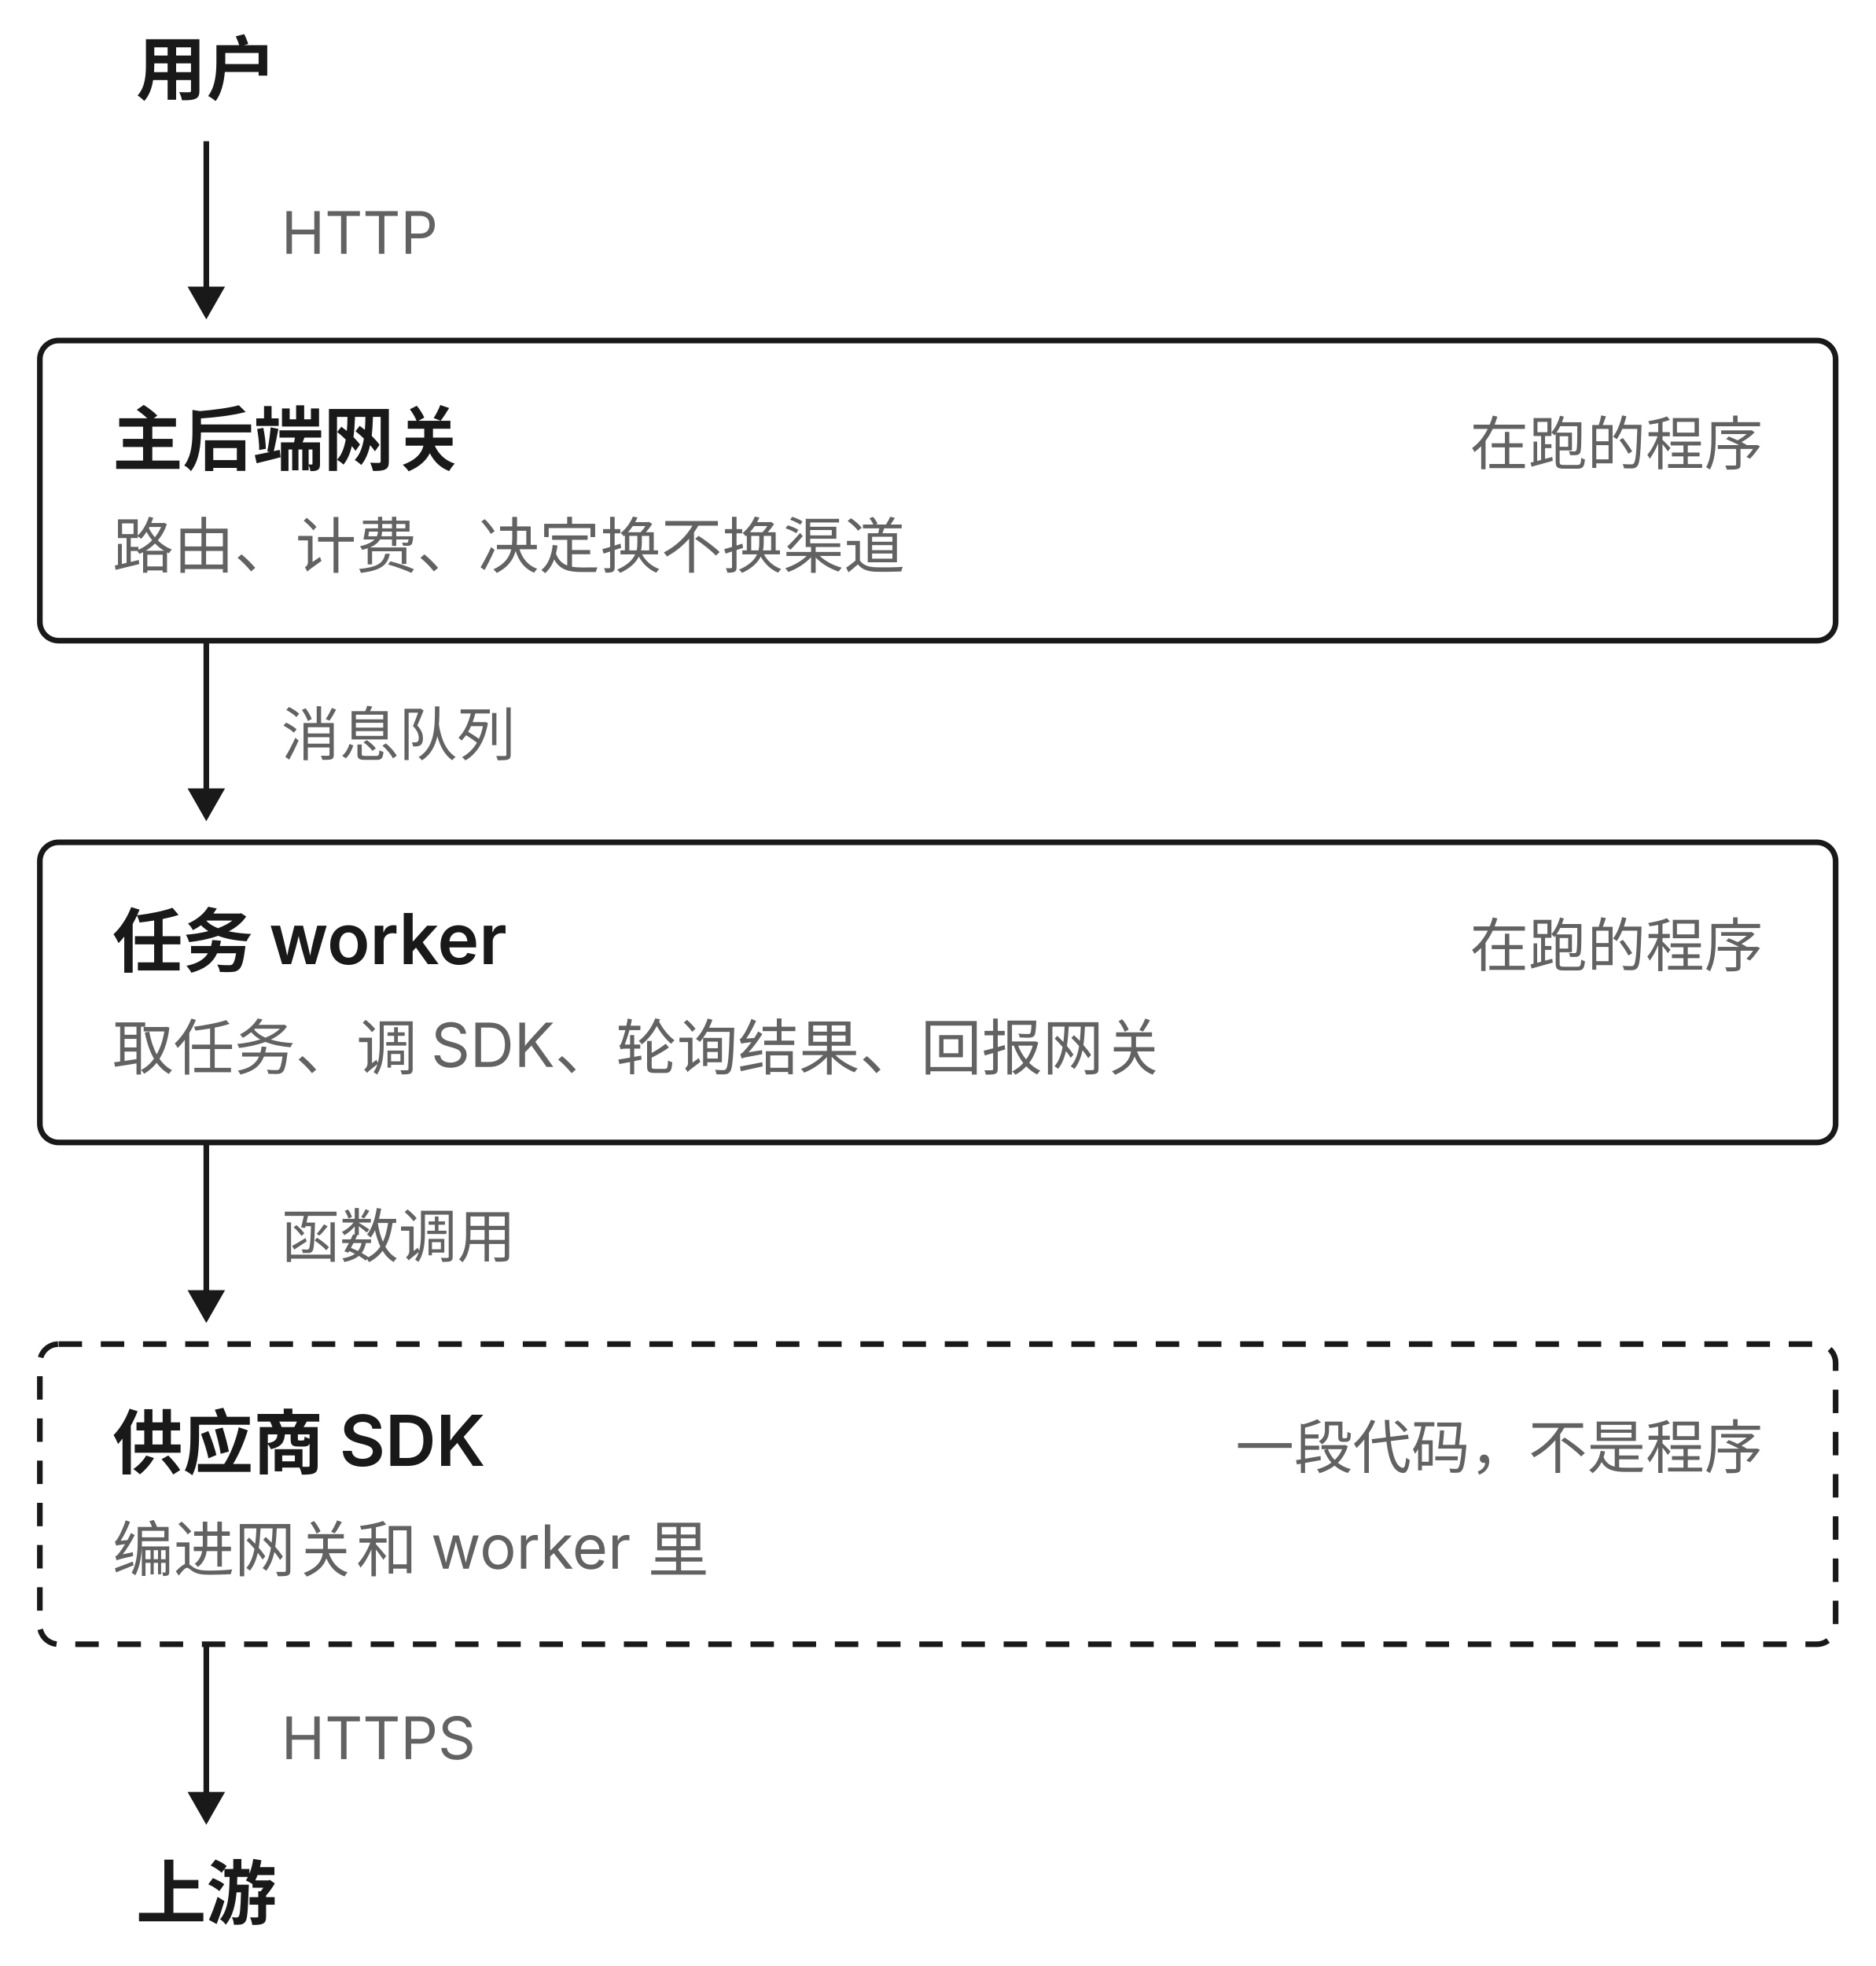
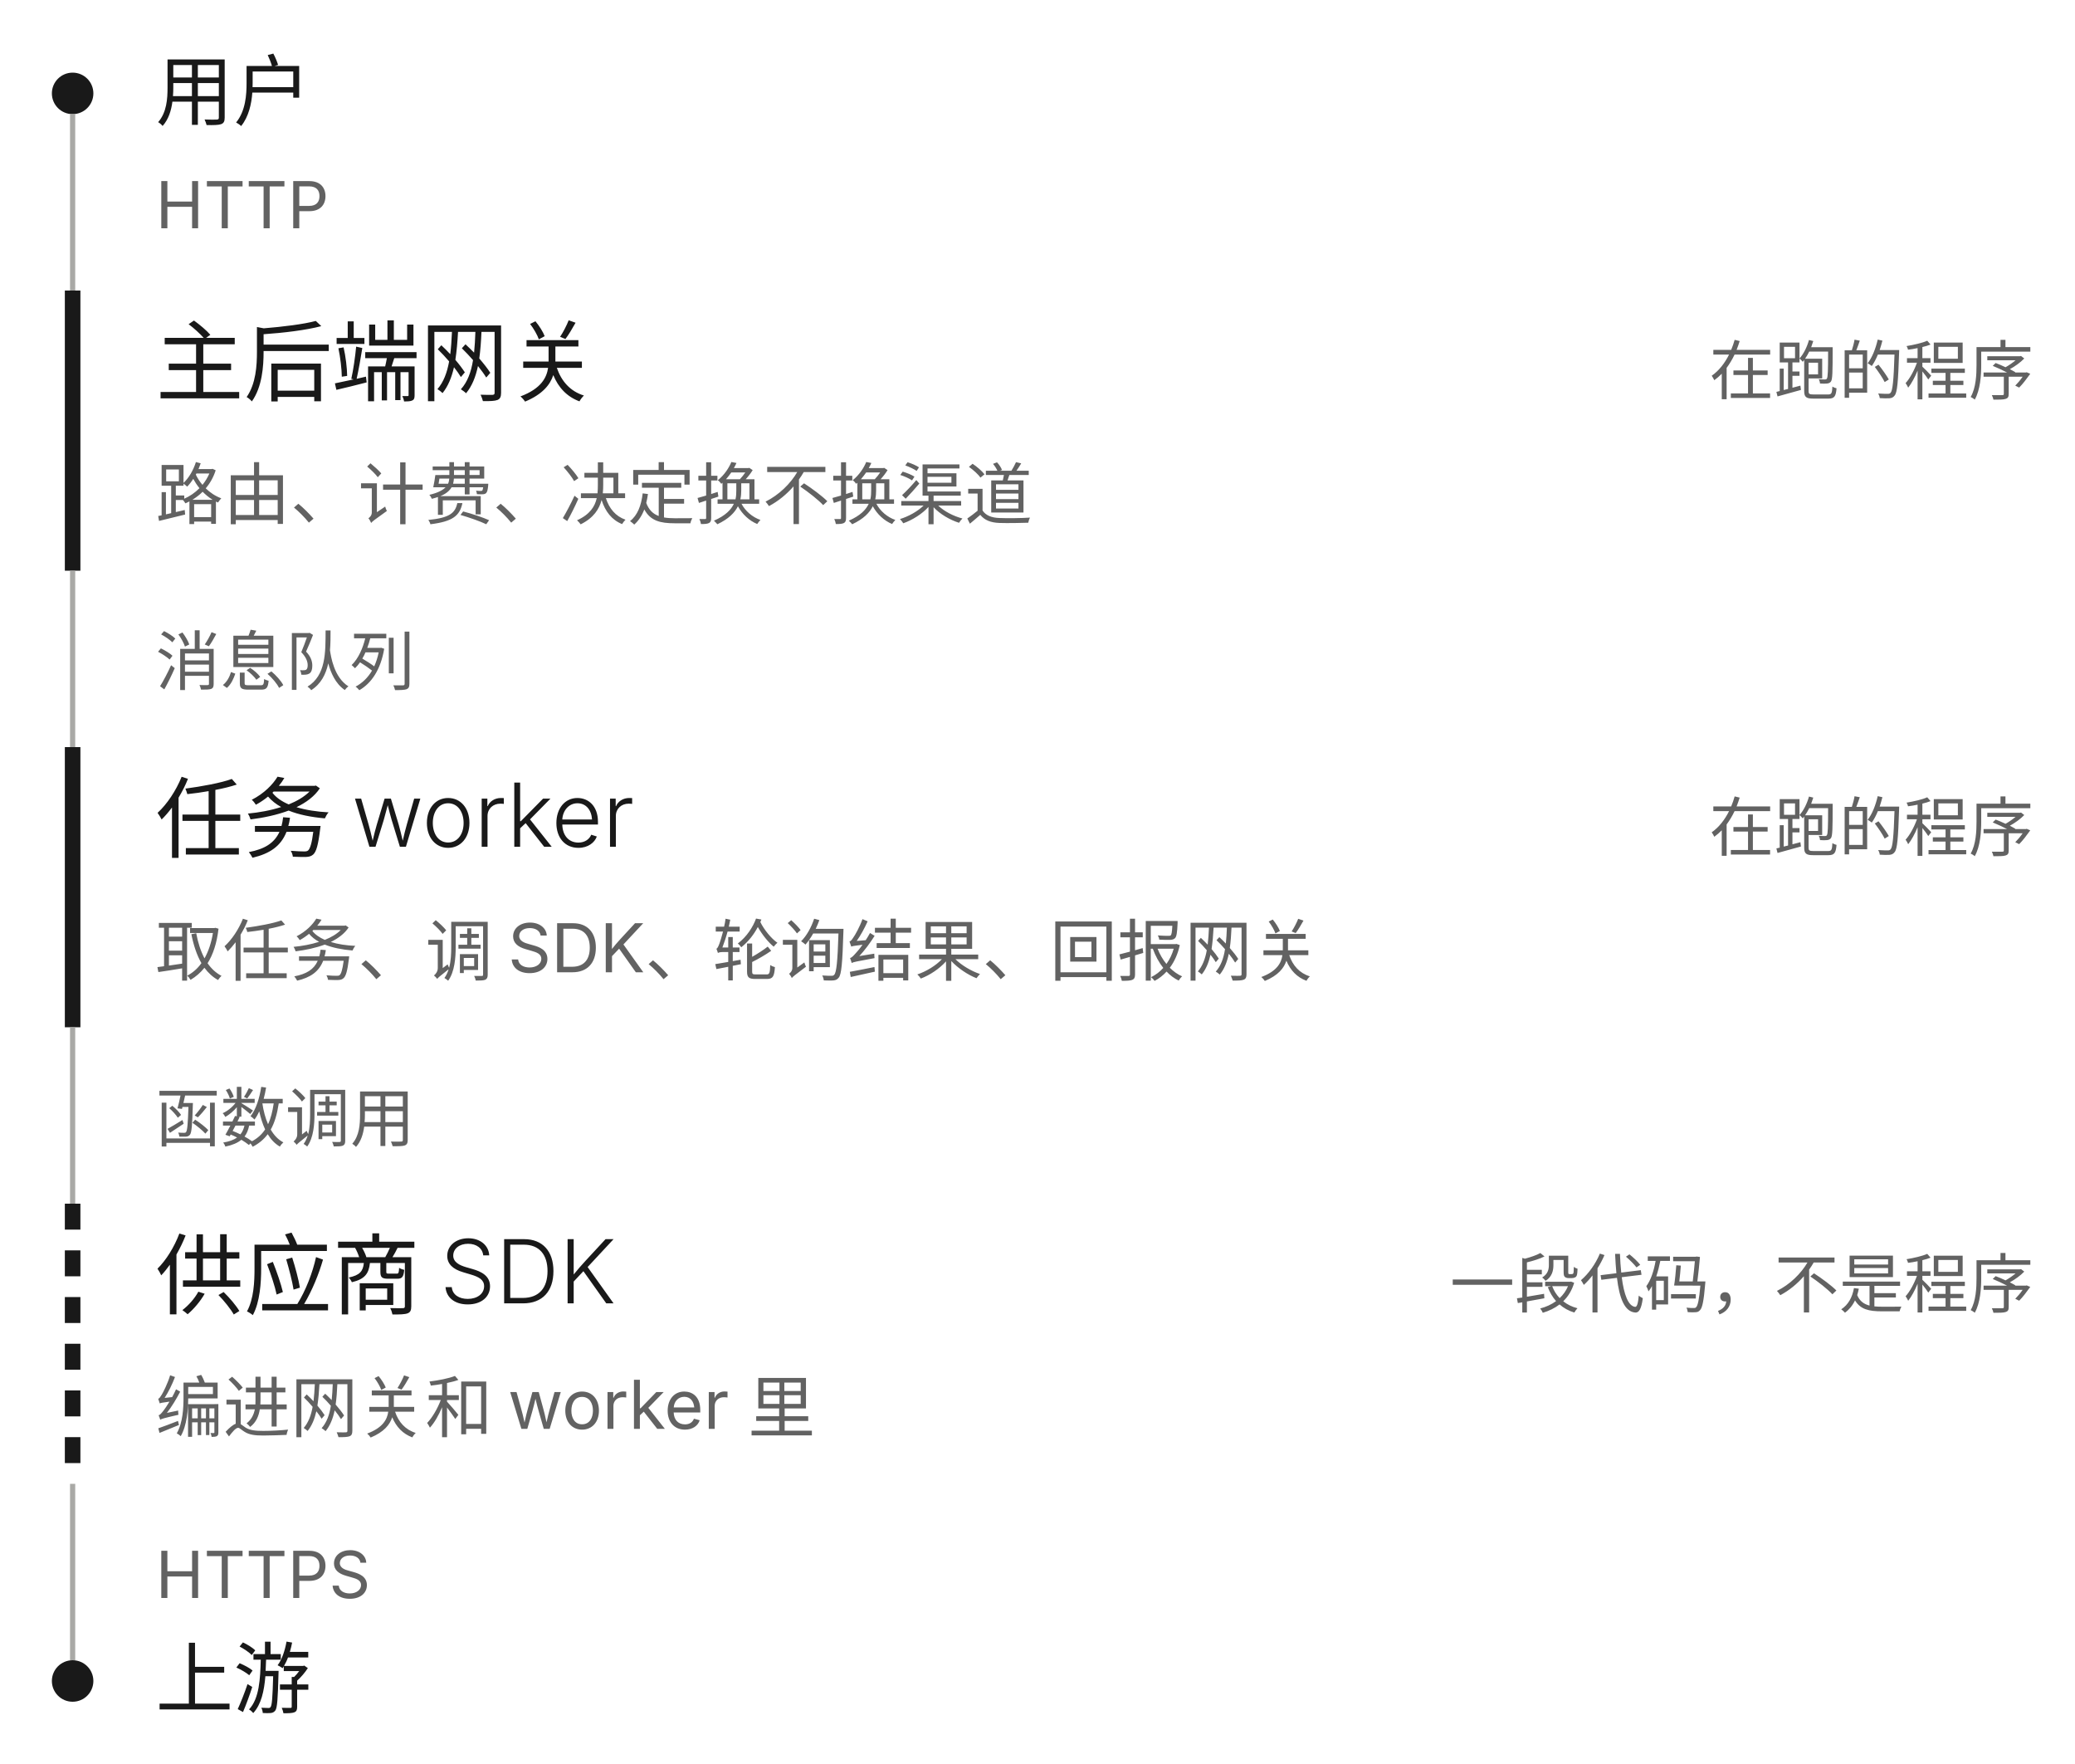
- <svg xmlns="http://www.w3.org/2000/svg" width="520" height="545" viewBox="0 0 400 419" role="img" font-family="-apple-system, BlinkMacSystemFont, 'Segoe UI', 'PingFang SC', 'Hiragino Sans GB', 'Microsoft YaHei', sans-serif">
-   <text x="44" y="20" text-anchor="middle" font-size="15" font-weight="600" fill="#191919">用户</text>
-   <path d="M44 30V63" stroke="#191919" stroke-width="1.2" fill="none" />
-   <path d="M40 61H48L44 68Z" fill="#191919" />
-   <text x="60" y="54" font-size="12.5" fill="#626262">HTTP</text>
-   <rect x="8.5" y="72.5" width="383" height="64" rx="4" fill="none" stroke="#191919" stroke-width="1.2" />
-   <text x="24" y="99" font-size="15" font-weight="600" fill="#191919">主后端网关</text>
-   <text x="376" y="99" text-anchor="end" font-size="12.5" fill="#626262">在跑的程序</text>
-   <text x="24" y="121" font-size="13" fill="#626262">路由、计费、决定换不换渠道</text>
-   <path d="M44 137V170" stroke="#191919" stroke-width="1.2" fill="none" />
-   <path d="M40 168H48L44 175Z" fill="#191919" />
-   <text x="60" y="161" font-size="12.5" fill="#626262">消息队列</text>
-   <rect x="8.5" y="179.5" width="383" height="64" rx="4" fill="none" stroke="#191919" stroke-width="1.2" />
-   <text x="24" y="206" font-size="15" font-weight="600" fill="#191919">任务 worker</text>
-   <text x="376" y="206" text-anchor="end" font-size="12.5" fill="#626262">在跑的程序</text>
-   <text x="24" y="228" font-size="13" fill="#626262">取任务、调 SDK、轮询结果、回报网关</text>
-   <path d="M44 244V277" stroke="#191919" stroke-width="1.2" fill="none" />
-   <path d="M40 275H48L44 282Z" fill="#191919" />
-   <text x="60" y="268" font-size="12.5" fill="#626262">函数调用</text>
-   <rect x="8.5" y="286.5" width="383" height="64" rx="4" fill="none" stroke="#191919" stroke-width="1.2" stroke-dasharray="5 4" />
-   <text x="24" y="313" font-size="15" font-weight="600" fill="#191919">供应商 SDK</text>
-   <text x="376" y="313" text-anchor="end" font-size="12.5" fill="#626262">一段代码，不是程序</text>
-   <text x="24" y="335" font-size="13" fill="#626262">编进网关和 worker 里</text>
-   <path d="M44 351V384" stroke="#191919" stroke-width="1.2" fill="none" />
-   <path d="M40 382H48L44 389Z" fill="#191919" />
-   <text x="60" y="375" font-size="12.5" fill="#626262">HTTPS</text>
-   <text x="44" y="409" text-anchor="middle" font-size="15" font-weight="600" fill="#191919">上游</text>
+ <svg xmlns="http://www.w3.org/2000/svg" width="520" height="442" viewBox="0 0 400 340" role="img" font-family="-apple-system, BlinkMacSystemFont, 'Helvetica Neue', 'PingFang SC', 'Hiragino Sans GB', 'Microsoft YaHei', sans-serif">
+   <circle cx="14" cy="18" r="4" fill="#191919" />
+   <text x="30" y="23" font-size="15" font-weight="500" fill="#191919">用户</text>
+   <path d="M14 22V56" stroke="#a9a9a6" stroke-width="1" fill="none" />
+   <text x="30" y="44" font-size="12.5" fill="#626262">HTTP</text>
+   <path d="M14 56V110" stroke="#191919" stroke-width="3" fill="none" />
+   <text x="30" y="76" font-size="17" font-weight="300" fill="#191919">主后端网关</text>
+   <text x="392" y="76" font-size="12.5" text-anchor="end" fill="#626262">在跑的程序</text>
+   <text x="30" y="100" font-size="13" fill="#626262">路由、计费、决定换不换渠道</text>
+   <path d="M14 110V144" stroke="#a9a9a6" stroke-width="1" fill="none" />
+   <text x="30" y="132" font-size="12.5" fill="#626262">消息队列</text>
+   <path d="M14 144V198" stroke="#191919" stroke-width="3" fill="none" />
+   <text x="30" y="164" font-size="17" font-weight="300" fill="#191919">任务 worker</text>
+   <text x="392" y="164" font-size="12.5" text-anchor="end" fill="#626262">在跑的程序</text>
+   <text x="30" y="188" font-size="13" fill="#626262">取任务、调 SDK、轮询结果、回报网关</text>
+   <path d="M14 198V232" stroke="#a9a9a6" stroke-width="1" fill="none" />
+   <text x="30" y="220" font-size="12.5" fill="#626262">函数调用</text>
+   <path d="M14 232V286" stroke="#191919" stroke-width="3" stroke-dasharray="5 4" fill="none" />
+   <text x="30" y="252" font-size="17" font-weight="300" fill="#191919">供应商 SDK</text>
+   <text x="392" y="252" font-size="12.5" text-anchor="end" fill="#626262">一段代码，不是程序</text>
+   <text x="30" y="276" font-size="13" fill="#626262">编进网关和 worker 里</text>
+   <path d="M14 286V320" stroke="#a9a9a6" stroke-width="1" fill="none" />
+   <text x="30" y="308" font-size="12.5" fill="#626262">HTTPS</text>
+   <circle cx="14" cy="324" r="4" fill="#191919" />
+   <text x="30" y="329" font-size="15" font-weight="500" fill="#191919">上游</text>
</svg>
